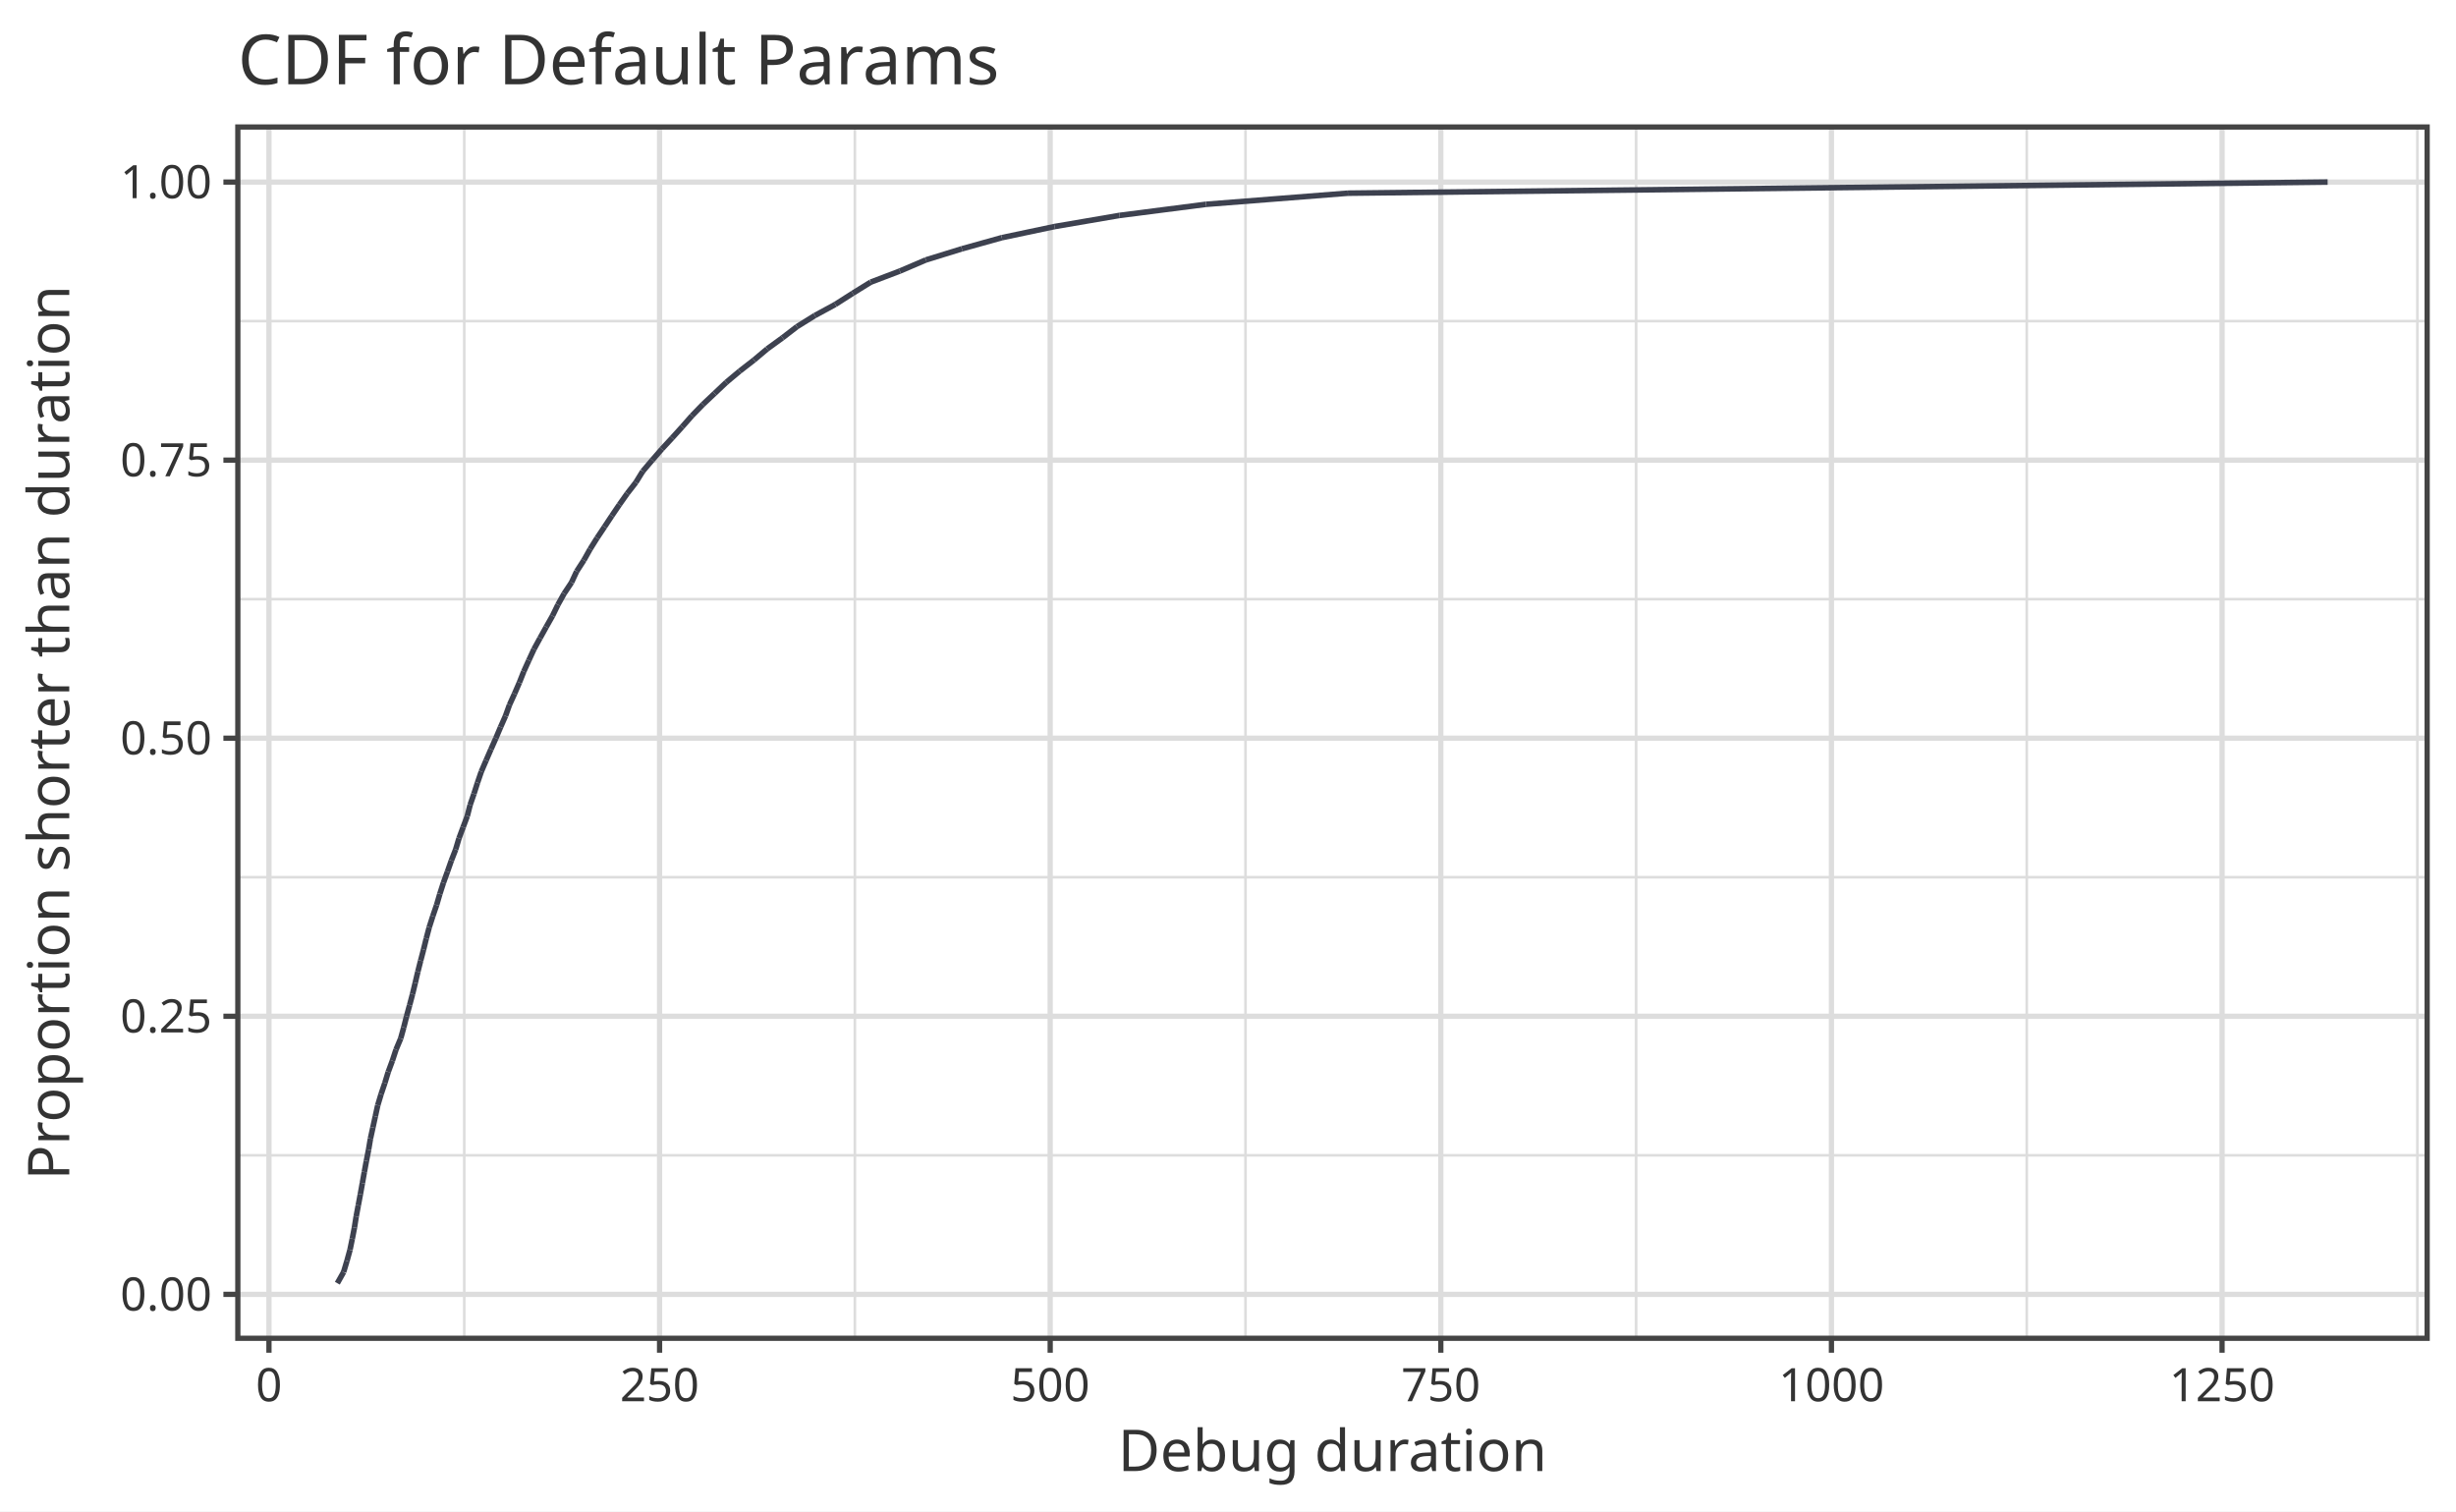
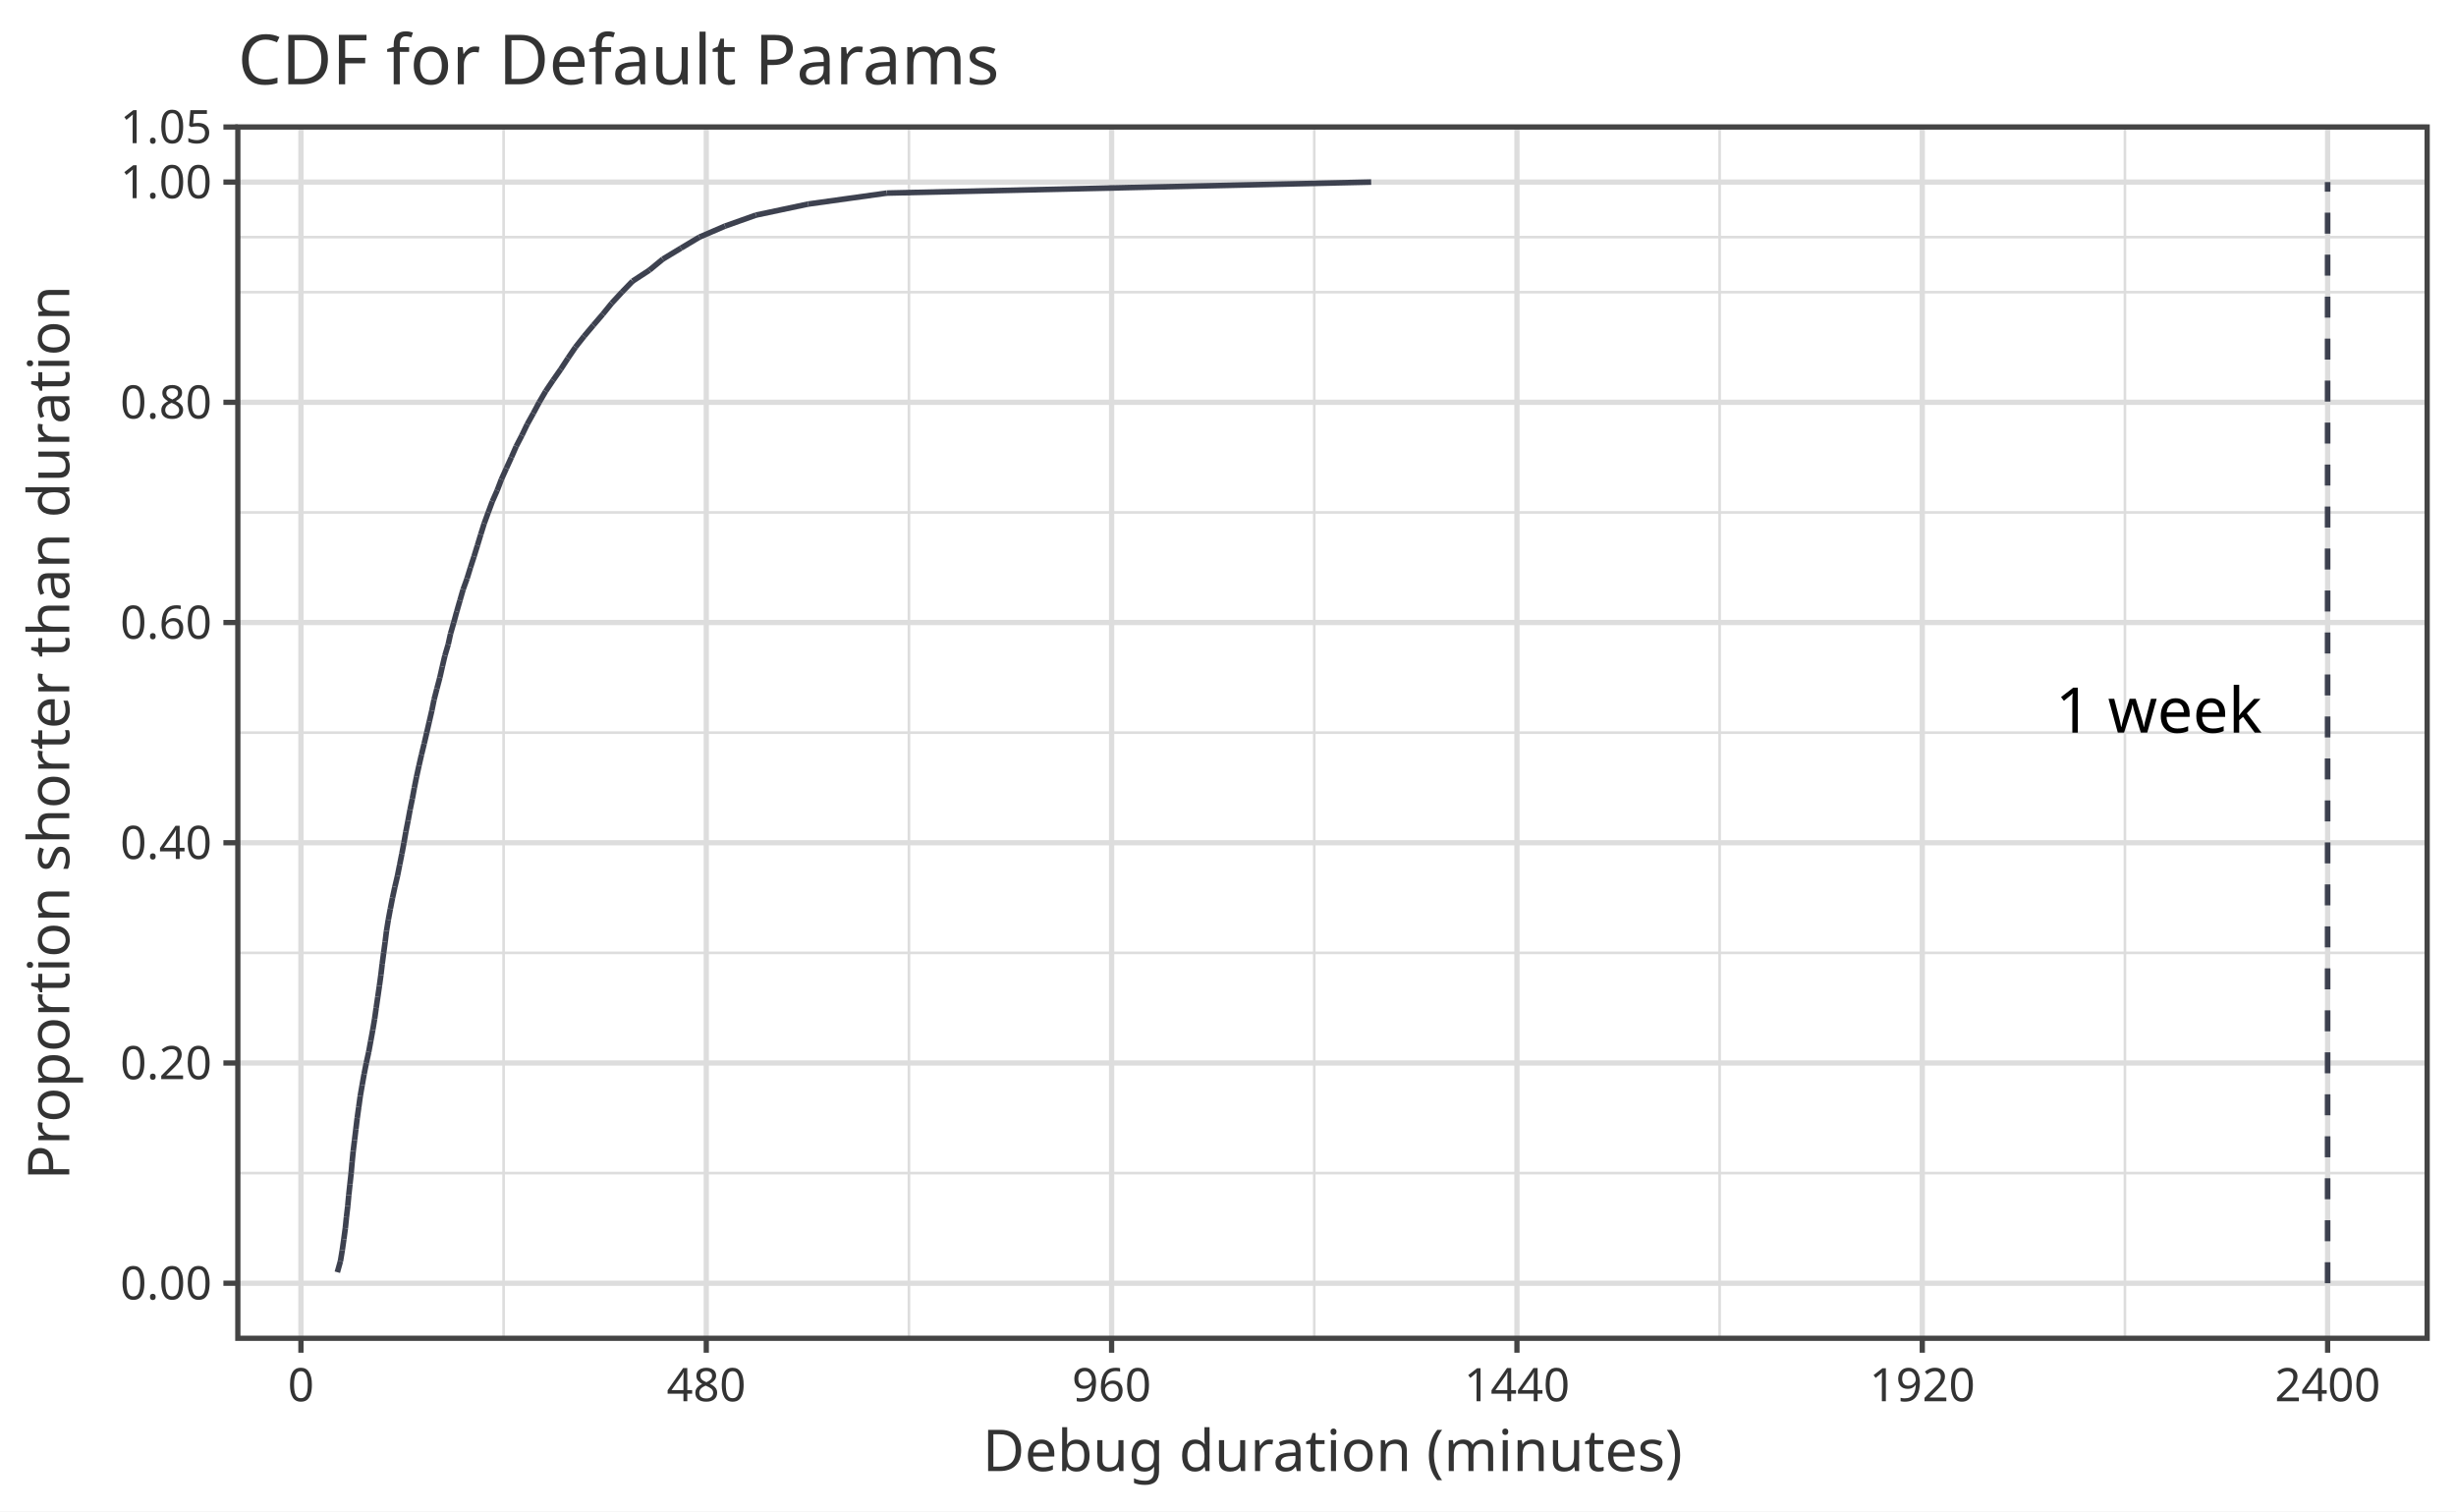
<svg xmlns="http://www.w3.org/2000/svg" width="624" height="384" viewBox="0 0 624 384">
  <rect x="0.0" y="0.0" width="624.0" height="384.0" fill="#ffffff" fill-opacity="1.0" stroke="none" />
-   <line x1="117.956" y1="32.267" x2="117.956" y2="340.0" stroke="#dddddd" stroke-width="0.667" />
-   <line x1="217.202" y1="32.267" x2="217.202" y2="340.0" stroke="#dddddd" stroke-width="0.667" />
-   <line x1="316.448" y1="32.267" x2="316.448" y2="340.0" stroke="#dddddd" stroke-width="0.667" />
-   <line x1="415.694" y1="32.267" x2="415.694" y2="340.0" stroke="#dddddd" stroke-width="0.667" />
-   <line x1="514.94" y1="32.267" x2="514.94" y2="340.0" stroke="#dddddd" stroke-width="0.667" />
-   <line x1="614.186" y1="32.267" x2="614.186" y2="340.0" stroke="#dddddd" stroke-width="0.667" />
-   <line x1="68.333" y1="32.267" x2="68.333" y2="340.0" stroke="#dddddd" stroke-width="1.333" />
-   <line x1="167.579" y1="32.267" x2="167.579" y2="340.0" stroke="#dddddd" stroke-width="1.333" />
-   <line x1="266.825" y1="32.267" x2="266.825" y2="340.0" stroke="#dddddd" stroke-width="1.333" />
-   <line x1="366.071" y1="32.267" x2="366.071" y2="340.0" stroke="#dddddd" stroke-width="1.333" />
-   <line x1="465.317" y1="32.267" x2="465.317" y2="340.0" stroke="#dddddd" stroke-width="1.333" />
-   <line x1="564.563" y1="32.267" x2="564.563" y2="340.0" stroke="#dddddd" stroke-width="1.333" />
-   <line x1="60.427" y1="293.515" x2="616.667" y2="293.515" stroke="#dddddd" stroke-width="0.667" />
-   <line x1="60.427" y1="222.869" x2="616.667" y2="222.869" stroke="#dddddd" stroke-width="0.667" />
-   <line x1="60.427" y1="152.223" x2="616.667" y2="152.223" stroke="#dddddd" stroke-width="0.667" />
-   <line x1="60.427" y1="81.577" x2="616.667" y2="81.577" stroke="#dddddd" stroke-width="0.667" />
-   <line x1="60.427" y1="328.838" x2="616.667" y2="328.838" stroke="#dddddd" stroke-width="1.333" />
-   <line x1="60.427" y1="258.192" x2="616.667" y2="258.192" stroke="#dddddd" stroke-width="1.333" />
-   <line x1="60.427" y1="187.546" x2="616.667" y2="187.546" stroke="#dddddd" stroke-width="1.333" />
-   <line x1="60.427" y1="116.9" x2="616.667" y2="116.9" stroke="#dddddd" stroke-width="1.333" />
+   <line x1="127.951" y1="32.267" x2="127.951" y2="340.0" stroke="#dddddd" stroke-width="0.667" />
+   <line x1="230.936" y1="32.267" x2="230.936" y2="340.0" stroke="#dddddd" stroke-width="0.667" />
+   <line x1="333.921" y1="32.267" x2="333.921" y2="340.0" stroke="#dddddd" stroke-width="0.667" />
+   <line x1="436.906" y1="32.267" x2="436.906" y2="340.0" stroke="#dddddd" stroke-width="0.667" />
+   <line x1="539.891" y1="32.267" x2="539.891" y2="340.0" stroke="#dddddd" stroke-width="0.667" />
+   <line x1="76.459" y1="32.267" x2="76.459" y2="340.0" stroke="#dddddd" stroke-width="1.333" />
+   <line x1="179.444" y1="32.267" x2="179.444" y2="340.0" stroke="#dddddd" stroke-width="1.333" />
+   <line x1="282.429" y1="32.267" x2="282.429" y2="340.0" stroke="#dddddd" stroke-width="1.333" />
+   <line x1="385.413" y1="32.267" x2="385.413" y2="340.0" stroke="#dddddd" stroke-width="1.333" />
+   <line x1="488.398" y1="32.267" x2="488.398" y2="340.0" stroke="#dddddd" stroke-width="1.333" />
+   <line x1="591.383" y1="32.267" x2="591.383" y2="340.0" stroke="#dddddd" stroke-width="1.333" />
+   <line x1="60.427" y1="298.036" x2="616.667" y2="298.036" stroke="#dddddd" stroke-width="0.667" />
+   <line x1="60.427" y1="242.085" x2="616.667" y2="242.085" stroke="#dddddd" stroke-width="0.667" />
+   <line x1="60.427" y1="186.133" x2="616.667" y2="186.133" stroke="#dddddd" stroke-width="0.667" />
+   <line x1="60.427" y1="130.182" x2="616.667" y2="130.182" stroke="#dddddd" stroke-width="0.667" />
+   <line x1="60.427" y1="74.23" x2="616.667" y2="74.23" stroke="#dddddd" stroke-width="0.667" />
+   <line x1="60.427" y1="60.242" x2="616.667" y2="60.242" stroke="#dddddd" stroke-width="0.667" />
+   <line x1="60.427" y1="326.012" x2="616.667" y2="326.012" stroke="#dddddd" stroke-width="1.333" />
+   <line x1="60.427" y1="270.061" x2="616.667" y2="270.061" stroke="#dddddd" stroke-width="1.333" />
+   <line x1="60.427" y1="214.109" x2="616.667" y2="214.109" stroke="#dddddd" stroke-width="1.333" />
+   <line x1="60.427" y1="158.158" x2="616.667" y2="158.158" stroke="#dddddd" stroke-width="1.333" />
+   <line x1="60.427" y1="102.206" x2="616.667" y2="102.206" stroke="#dddddd" stroke-width="1.333" />
  <line x1="60.427" y1="46.255" x2="616.667" y2="46.255" stroke="#dddddd" stroke-width="1.333" />
+   <line x1="60.427" y1="32.267" x2="616.667" y2="32.267" stroke="#dddddd" stroke-width="1.333" />
  <rect x="60.427" y="32.267" width="556.24" height="307.733" fill="#ffffff" fill-opacity="0.0" stroke="#444444" stroke-width="1.333" />
-   <line x1="68.333" y1="340.0" x2="68.333" y2="343.667" stroke="#444444" stroke-width="1.333" />
-   <text x="68.333" y="355.987" fill="#333333" font-size="11.733" font-family="sans-serif" text-anchor="middle">0</text>
-   <line x1="167.579" y1="340.0" x2="167.579" y2="343.667" stroke="#444444" stroke-width="1.333" />
-   <text x="167.579" y="355.987" fill="#333333" font-size="11.733" font-family="sans-serif" text-anchor="middle">250</text>
-   <line x1="266.825" y1="340.0" x2="266.825" y2="343.667" stroke="#444444" stroke-width="1.333" />
-   <text x="266.825" y="355.987" fill="#333333" font-size="11.733" font-family="sans-serif" text-anchor="middle">500</text>
-   <line x1="366.071" y1="340.0" x2="366.071" y2="343.667" stroke="#444444" stroke-width="1.333" />
-   <text x="366.071" y="355.987" fill="#333333" font-size="11.733" font-family="sans-serif" text-anchor="middle">750</text>
-   <line x1="465.317" y1="340.0" x2="465.317" y2="343.667" stroke="#444444" stroke-width="1.333" />
-   <text x="465.317" y="355.987" fill="#333333" font-size="11.733" font-family="sans-serif" text-anchor="middle">1000</text>
-   <line x1="564.563" y1="340.0" x2="564.563" y2="343.667" stroke="#444444" stroke-width="1.333" />
-   <text x="564.563" y="355.987" fill="#333333" font-size="11.733" font-family="sans-serif" text-anchor="middle">1250</text>
-   <line x1="60.427" y1="328.838" x2="56.76" y2="328.838" stroke="#444444" stroke-width="1.333" />
-   <text x="53.827" y="332.945" fill="#333333" font-size="11.733" font-family="sans-serif" text-anchor="end">0.00</text>
-   <line x1="60.427" y1="258.192" x2="56.76" y2="258.192" stroke="#444444" stroke-width="1.333" />
-   <text x="53.827" y="262.299" fill="#333333" font-size="11.733" font-family="sans-serif" text-anchor="end">0.25</text>
-   <line x1="60.427" y1="187.546" x2="56.76" y2="187.546" stroke="#444444" stroke-width="1.333" />
-   <text x="53.827" y="191.653" fill="#333333" font-size="11.733" font-family="sans-serif" text-anchor="end">0.50</text>
-   <line x1="60.427" y1="116.9" x2="56.76" y2="116.9" stroke="#444444" stroke-width="1.333" />
-   <text x="53.827" y="121.007" fill="#333333" font-size="11.733" font-family="sans-serif" text-anchor="end">0.75</text>
+   <line x1="76.459" y1="340.0" x2="76.459" y2="343.667" stroke="#444444" stroke-width="1.333" />
+   <text x="76.459" y="355.987" fill="#333333" font-size="11.733" font-family="sans-serif" text-anchor="middle">0</text>
+   <line x1="179.444" y1="340.0" x2="179.444" y2="343.667" stroke="#444444" stroke-width="1.333" />
+   <text x="179.444" y="355.987" fill="#333333" font-size="11.733" font-family="sans-serif" text-anchor="middle">480</text>
+   <line x1="282.429" y1="340.0" x2="282.429" y2="343.667" stroke="#444444" stroke-width="1.333" />
+   <text x="282.429" y="355.987" fill="#333333" font-size="11.733" font-family="sans-serif" text-anchor="middle">960</text>
+   <line x1="385.413" y1="340.0" x2="385.413" y2="343.667" stroke="#444444" stroke-width="1.333" />
+   <text x="385.413" y="355.987" fill="#333333" font-size="11.733" font-family="sans-serif" text-anchor="middle">1440</text>
+   <line x1="488.398" y1="340.0" x2="488.398" y2="343.667" stroke="#444444" stroke-width="1.333" />
+   <text x="488.398" y="355.987" fill="#333333" font-size="11.733" font-family="sans-serif" text-anchor="middle">1920</text>
+   <line x1="591.383" y1="340.0" x2="591.383" y2="343.667" stroke="#444444" stroke-width="1.333" />
+   <text x="591.383" y="355.987" fill="#333333" font-size="11.733" font-family="sans-serif" text-anchor="middle">2400</text>
+   <line x1="60.427" y1="326.012" x2="56.76" y2="326.012" stroke="#444444" stroke-width="1.333" />
+   <text x="53.827" y="330.119" fill="#333333" font-size="11.733" font-family="sans-serif" text-anchor="end">0.00</text>
+   <line x1="60.427" y1="270.061" x2="56.76" y2="270.061" stroke="#444444" stroke-width="1.333" />
+   <text x="53.827" y="274.167" fill="#333333" font-size="11.733" font-family="sans-serif" text-anchor="end">0.20</text>
+   <line x1="60.427" y1="214.109" x2="56.76" y2="214.109" stroke="#444444" stroke-width="1.333" />
+   <text x="53.827" y="218.216" fill="#333333" font-size="11.733" font-family="sans-serif" text-anchor="end">0.40</text>
+   <line x1="60.427" y1="158.158" x2="56.76" y2="158.158" stroke="#444444" stroke-width="1.333" />
+   <text x="53.827" y="162.264" fill="#333333" font-size="11.733" font-family="sans-serif" text-anchor="end">0.60</text>
+   <line x1="60.427" y1="102.206" x2="56.76" y2="102.206" stroke="#444444" stroke-width="1.333" />
+   <text x="53.827" y="106.313" fill="#333333" font-size="11.733" font-family="sans-serif" text-anchor="end">0.80</text>
  <line x1="60.427" y1="46.255" x2="56.76" y2="46.255" stroke="#444444" stroke-width="1.333" />
  <text x="53.827" y="50.361" fill="#333333" font-size="11.733" font-family="sans-serif" text-anchor="end">1.00</text>
+   <line x1="60.427" y1="32.267" x2="56.76" y2="32.267" stroke="#444444" stroke-width="1.333" />
+   <text x="53.827" y="36.373" fill="#333333" font-size="11.733" font-family="sans-serif" text-anchor="end">1.05</text>
  <text x="60.427" y="21.413" fill="#333333" font-size="17.6" font-family="sans-serif" text-anchor="start">CDF for  Default Params</text>
-   <text x="338.547" y="373.733" fill="#333333" font-size="14.667" font-family="sans-serif" text-anchor="middle">Debug duration</text>
+   <text x="338.547" y="373.733" fill="#333333" font-size="14.667" font-family="sans-serif" text-anchor="middle">Debug duration (minutes)</text>
  <text x="17.6" y="186.133" fill="#333333" font-size="14.667" font-family="sans-serif" text-anchor="middle" transform="rotate(-90.0 17.6 186.1333)">Proportion shorter than duration</text>
-   <line x1="85.71" y1="326.012" x2="87.298" y2="323.186" stroke="#3d414f" stroke-width="1.421" />
-   <line x1="87.298" y1="323.186" x2="88.146" y2="320.36" stroke="#3d414f" stroke-width="1.421" />
-   <line x1="88.146" y1="320.36" x2="88.924" y2="317.535" stroke="#3d414f" stroke-width="1.421" />
-   <line x1="88.924" y1="317.535" x2="89.504" y2="314.709" stroke="#3d414f" stroke-width="1.421" />
-   <line x1="89.504" y1="314.709" x2="90.052" y2="311.883" stroke="#3d414f" stroke-width="1.421" />
-   <line x1="90.052" y1="311.883" x2="90.498" y2="309.057" stroke="#3d414f" stroke-width="1.421" />
-   <line x1="90.498" y1="309.057" x2="91.029" y2="306.231" stroke="#3d414f" stroke-width="1.421" />
-   <line x1="91.029" y1="306.231" x2="91.559" y2="303.405" stroke="#3d414f" stroke-width="1.421" />
-   <line x1="91.559" y1="303.405" x2="92.067" y2="300.58" stroke="#3d414f" stroke-width="1.421" />
-   <line x1="92.067" y1="300.58" x2="92.57" y2="297.754" stroke="#3d414f" stroke-width="1.421" />
-   <line x1="92.57" y1="297.754" x2="93.091" y2="294.928" stroke="#3d414f" stroke-width="1.421" />
-   <line x1="93.091" y1="294.928" x2="93.644" y2="292.102" stroke="#3d414f" stroke-width="1.421" />
-   <line x1="93.644" y1="292.102" x2="94.12" y2="289.276" stroke="#3d414f" stroke-width="1.421" />
-   <line x1="94.12" y1="289.276" x2="94.74" y2="286.45" stroke="#3d414f" stroke-width="1.421" />
-   <line x1="94.74" y1="286.45" x2="95.354" y2="283.625" stroke="#3d414f" stroke-width="1.421" />
-   <line x1="95.354" y1="283.625" x2="95.973" y2="280.799" stroke="#3d414f" stroke-width="1.421" />
-   <line x1="95.973" y1="280.799" x2="96.823" y2="277.973" stroke="#3d414f" stroke-width="1.421" />
-   <line x1="96.823" y1="277.973" x2="97.778" y2="275.147" stroke="#3d414f" stroke-width="1.421" />
-   <line x1="97.778" y1="275.147" x2="98.641" y2="272.321" stroke="#3d414f" stroke-width="1.421" />
-   <line x1="98.641" y1="272.321" x2="99.689" y2="269.495" stroke="#3d414f" stroke-width="1.421" />
-   <line x1="99.689" y1="269.495" x2="100.611" y2="266.67" stroke="#3d414f" stroke-width="1.421" />
-   <line x1="100.611" y1="266.67" x2="101.801" y2="263.844" stroke="#3d414f" stroke-width="1.421" />
-   <line x1="101.801" y1="263.844" x2="102.583" y2="261.018" stroke="#3d414f" stroke-width="1.421" />
-   <line x1="102.583" y1="261.018" x2="103.296" y2="258.192" stroke="#3d414f" stroke-width="1.421" />
-   <line x1="103.296" y1="258.192" x2="104.071" y2="255.366" stroke="#3d414f" stroke-width="1.421" />
-   <line x1="104.071" y1="255.366" x2="104.818" y2="252.54" stroke="#3d414f" stroke-width="1.421" />
-   <line x1="104.818" y1="252.54" x2="105.496" y2="249.715" stroke="#3d414f" stroke-width="1.421" />
-   <line x1="105.496" y1="249.715" x2="106.158" y2="246.889" stroke="#3d414f" stroke-width="1.421" />
-   <line x1="106.158" y1="246.889" x2="106.874" y2="244.063" stroke="#3d414f" stroke-width="1.421" />
-   <line x1="106.874" y1="244.063" x2="107.616" y2="241.237" stroke="#3d414f" stroke-width="1.421" />
-   <line x1="107.616" y1="241.237" x2="108.307" y2="238.411" stroke="#3d414f" stroke-width="1.421" />
-   <line x1="108.307" y1="238.411" x2="109.054" y2="235.585" stroke="#3d414f" stroke-width="1.421" />
-   <line x1="109.054" y1="235.585" x2="109.96" y2="232.76" stroke="#3d414f" stroke-width="1.421" />
-   <line x1="109.96" y1="232.76" x2="110.926" y2="229.934" stroke="#3d414f" stroke-width="1.421" />
-   <line x1="110.926" y1="229.934" x2="111.75" y2="227.108" stroke="#3d414f" stroke-width="1.421" />
-   <line x1="111.75" y1="227.108" x2="112.659" y2="224.282" stroke="#3d414f" stroke-width="1.421" />
-   <line x1="112.659" y1="224.282" x2="113.68" y2="221.456" stroke="#3d414f" stroke-width="1.421" />
-   <line x1="113.68" y1="221.456" x2="114.674" y2="218.63" stroke="#3d414f" stroke-width="1.421" />
-   <line x1="114.674" y1="218.63" x2="115.774" y2="215.805" stroke="#3d414f" stroke-width="1.421" />
-   <line x1="115.774" y1="215.805" x2="116.616" y2="212.979" stroke="#3d414f" stroke-width="1.421" />
-   <line x1="116.616" y1="212.979" x2="117.666" y2="210.153" stroke="#3d414f" stroke-width="1.421" />
-   <line x1="117.666" y1="210.153" x2="118.727" y2="207.327" stroke="#3d414f" stroke-width="1.421" />
-   <line x1="118.727" y1="207.327" x2="119.438" y2="204.501" stroke="#3d414f" stroke-width="1.421" />
-   <line x1="119.438" y1="204.501" x2="120.416" y2="201.675" stroke="#3d414f" stroke-width="1.421" />
-   <line x1="120.416" y1="201.675" x2="121.32" y2="198.85" stroke="#3d414f" stroke-width="1.421" />
-   <line x1="121.32" y1="198.85" x2="122.286" y2="196.024" stroke="#3d414f" stroke-width="1.421" />
-   <line x1="122.286" y1="196.024" x2="123.5" y2="193.198" stroke="#3d414f" stroke-width="1.421" />
-   <line x1="123.5" y1="193.198" x2="124.73" y2="190.372" stroke="#3d414f" stroke-width="1.421" />
-   <line x1="124.73" y1="190.372" x2="125.986" y2="187.546" stroke="#3d414f" stroke-width="1.421" />
-   <line x1="125.986" y1="187.546" x2="127.179" y2="184.72" stroke="#3d414f" stroke-width="1.421" />
-   <line x1="127.179" y1="184.72" x2="128.429" y2="181.895" stroke="#3d414f" stroke-width="1.421" />
-   <line x1="128.429" y1="181.895" x2="129.445" y2="179.069" stroke="#3d414f" stroke-width="1.421" />
-   <line x1="129.445" y1="179.069" x2="130.732" y2="176.243" stroke="#3d414f" stroke-width="1.421" />
-   <line x1="130.732" y1="176.243" x2="131.957" y2="173.417" stroke="#3d414f" stroke-width="1.421" />
-   <line x1="131.957" y1="173.417" x2="133.077" y2="170.591" stroke="#3d414f" stroke-width="1.421" />
-   <line x1="133.077" y1="170.591" x2="134.356" y2="167.765" stroke="#3d414f" stroke-width="1.421" />
-   <line x1="134.356" y1="167.765" x2="135.659" y2="164.94" stroke="#3d414f" stroke-width="1.421" />
-   <line x1="135.659" y1="164.94" x2="137.204" y2="162.114" stroke="#3d414f" stroke-width="1.421" />
-   <line x1="137.204" y1="162.114" x2="138.774" y2="159.288" stroke="#3d414f" stroke-width="1.421" />
-   <line x1="138.774" y1="159.288" x2="140.372" y2="156.462" stroke="#3d414f" stroke-width="1.421" />
-   <line x1="140.372" y1="156.462" x2="141.746" y2="153.636" stroke="#3d414f" stroke-width="1.421" />
-   <line x1="141.746" y1="153.636" x2="143.324" y2="150.81" stroke="#3d414f" stroke-width="1.421" />
-   <line x1="143.324" y1="150.81" x2="145.205" y2="147.985" stroke="#3d414f" stroke-width="1.421" />
-   <line x1="145.205" y1="147.985" x2="146.515" y2="145.159" stroke="#3d414f" stroke-width="1.421" />
-   <line x1="146.515" y1="145.159" x2="148.345" y2="142.333" stroke="#3d414f" stroke-width="1.421" />
-   <line x1="148.345" y1="142.333" x2="149.929" y2="139.507" stroke="#3d414f" stroke-width="1.421" />
-   <line x1="149.929" y1="139.507" x2="151.695" y2="136.681" stroke="#3d414f" stroke-width="1.421" />
-   <line x1="151.695" y1="136.681" x2="153.585" y2="133.855" stroke="#3d414f" stroke-width="1.421" />
-   <line x1="153.585" y1="133.855" x2="155.451" y2="131.03" stroke="#3d414f" stroke-width="1.421" />
-   <line x1="155.451" y1="131.03" x2="157.369" y2="128.204" stroke="#3d414f" stroke-width="1.421" />
-   <line x1="157.369" y1="128.204" x2="159.362" y2="125.378" stroke="#3d414f" stroke-width="1.421" />
-   <line x1="159.362" y1="125.378" x2="161.559" y2="122.552" stroke="#3d414f" stroke-width="1.421" />
-   <line x1="161.559" y1="122.552" x2="163.303" y2="119.726" stroke="#3d414f" stroke-width="1.421" />
-   <line x1="163.303" y1="119.726" x2="165.707" y2="116.9" stroke="#3d414f" stroke-width="1.421" />
-   <line x1="165.707" y1="116.9" x2="168.16" y2="114.075" stroke="#3d414f" stroke-width="1.421" />
-   <line x1="168.16" y1="114.075" x2="170.777" y2="111.249" stroke="#3d414f" stroke-width="1.421" />
-   <line x1="170.777" y1="111.249" x2="173.335" y2="108.423" stroke="#3d414f" stroke-width="1.421" />
-   <line x1="173.335" y1="108.423" x2="175.822" y2="105.597" stroke="#3d414f" stroke-width="1.421" />
-   <line x1="175.822" y1="105.597" x2="178.563" y2="102.771" stroke="#3d414f" stroke-width="1.421" />
-   <line x1="178.563" y1="102.771" x2="181.56" y2="99.945" stroke="#3d414f" stroke-width="1.421" />
-   <line x1="181.56" y1="99.945" x2="184.546" y2="97.12" stroke="#3d414f" stroke-width="1.421" />
-   <line x1="184.546" y1="97.12" x2="187.925" y2="94.294" stroke="#3d414f" stroke-width="1.421" />
-   <line x1="187.925" y1="94.294" x2="191.566" y2="91.468" stroke="#3d414f" stroke-width="1.421" />
-   <line x1="191.566" y1="91.468" x2="194.924" y2="88.642" stroke="#3d414f" stroke-width="1.421" />
-   <line x1="194.924" y1="88.642" x2="198.819" y2="85.816" stroke="#3d414f" stroke-width="1.421" />
-   <line x1="198.819" y1="85.816" x2="202.484" y2="82.99" stroke="#3d414f" stroke-width="1.421" />
-   <line x1="202.484" y1="82.99" x2="207.025" y2="80.165" stroke="#3d414f" stroke-width="1.421" />
-   <line x1="207.025" y1="80.165" x2="212.229" y2="77.339" stroke="#3d414f" stroke-width="1.421" />
-   <line x1="212.229" y1="77.339" x2="216.652" y2="74.513" stroke="#3d414f" stroke-width="1.421" />
-   <line x1="216.652" y1="74.513" x2="221.218" y2="71.687" stroke="#3d414f" stroke-width="1.421" />
-   <line x1="221.218" y1="71.687" x2="228.639" y2="68.861" stroke="#3d414f" stroke-width="1.421" />
-   <line x1="228.639" y1="68.861" x2="235.245" y2="66.035" stroke="#3d414f" stroke-width="1.421" />
-   <line x1="235.245" y1="66.035" x2="244.393" y2="63.21" stroke="#3d414f" stroke-width="1.421" />
-   <line x1="244.393" y1="63.21" x2="254.531" y2="60.384" stroke="#3d414f" stroke-width="1.421" />
-   <line x1="254.531" y1="60.384" x2="267.924" y2="57.558" stroke="#3d414f" stroke-width="1.421" />
-   <line x1="267.924" y1="57.558" x2="284.416" y2="54.732" stroke="#3d414f" stroke-width="1.421" />
-   <line x1="284.416" y1="54.732" x2="306.403" y2="51.906" stroke="#3d414f" stroke-width="1.421" />
-   <line x1="306.403" y1="51.906" x2="342.463" y2="49.08" stroke="#3d414f" stroke-width="1.421" />
-   <line x1="342.463" y1="49.08" x2="591.383" y2="46.255" stroke="#3d414f" stroke-width="1.421" />
+   <line x1="591.383" y1="326.012" x2="591.383" y2="46.255" stroke="#3d414f" stroke-width="1.421" stroke-dasharray="5.333,5.333" />
+   <line x1="85.71" y1="323.215" x2="86.497" y2="320.417" stroke="#3d414f" stroke-width="1.421" />
+   <line x1="86.497" y1="320.417" x2="86.96" y2="317.619" stroke="#3d414f" stroke-width="1.421" />
+   <line x1="86.96" y1="317.619" x2="87.361" y2="314.822" stroke="#3d414f" stroke-width="1.421" />
+   <line x1="87.361" y1="314.822" x2="87.738" y2="312.024" stroke="#3d414f" stroke-width="1.421" />
+   <line x1="87.738" y1="312.024" x2="88.023" y2="309.227" stroke="#3d414f" stroke-width="1.421" />
+   <line x1="88.023" y1="309.227" x2="88.353" y2="306.429" stroke="#3d414f" stroke-width="1.421" />
+   <line x1="88.353" y1="306.429" x2="88.611" y2="303.632" stroke="#3d414f" stroke-width="1.421" />
+   <line x1="88.611" y1="303.632" x2="88.912" y2="300.834" stroke="#3d414f" stroke-width="1.421" />
+   <line x1="88.912" y1="300.834" x2="89.218" y2="298.036" stroke="#3d414f" stroke-width="1.421" />
+   <line x1="89.218" y1="298.036" x2="89.46" y2="295.239" stroke="#3d414f" stroke-width="1.421" />
+   <line x1="89.46" y1="295.239" x2="89.737" y2="292.441" stroke="#3d414f" stroke-width="1.421" />
+   <line x1="89.737" y1="292.441" x2="90.083" y2="289.644" stroke="#3d414f" stroke-width="1.421" />
+   <line x1="90.083" y1="289.644" x2="90.421" y2="286.846" stroke="#3d414f" stroke-width="1.421" />
+   <line x1="90.421" y1="286.846" x2="90.757" y2="284.048" stroke="#3d414f" stroke-width="1.421" />
+   <line x1="90.757" y1="284.048" x2="91.149" y2="281.251" stroke="#3d414f" stroke-width="1.421" />
+   <line x1="91.149" y1="281.251" x2="91.534" y2="278.453" stroke="#3d414f" stroke-width="1.421" />
+   <line x1="91.534" y1="278.453" x2="92.015" y2="275.656" stroke="#3d414f" stroke-width="1.421" />
+   <line x1="92.015" y1="275.656" x2="92.513" y2="272.858" stroke="#3d414f" stroke-width="1.421" />
+   <line x1="92.513" y1="272.858" x2="93.064" y2="270.061" stroke="#3d414f" stroke-width="1.421" />
+   <line x1="93.064" y1="270.061" x2="93.681" y2="267.263" stroke="#3d414f" stroke-width="1.421" />
+   <line x1="93.681" y1="267.263" x2="94.194" y2="264.465" stroke="#3d414f" stroke-width="1.421" />
+   <line x1="94.194" y1="264.465" x2="94.707" y2="261.668" stroke="#3d414f" stroke-width="1.421" />
+   <line x1="94.707" y1="261.668" x2="95.179" y2="258.87" stroke="#3d414f" stroke-width="1.421" />
+   <line x1="95.179" y1="258.87" x2="95.576" y2="256.073" stroke="#3d414f" stroke-width="1.421" />
+   <line x1="95.576" y1="256.073" x2="95.988" y2="253.275" stroke="#3d414f" stroke-width="1.421" />
+   <line x1="95.988" y1="253.275" x2="96.392" y2="250.478" stroke="#3d414f" stroke-width="1.421" />
+   <line x1="96.392" y1="250.478" x2="96.776" y2="247.68" stroke="#3d414f" stroke-width="1.421" />
+   <line x1="96.776" y1="247.68" x2="97.107" y2="244.882" stroke="#3d414f" stroke-width="1.421" />
+   <line x1="97.107" y1="244.882" x2="97.48" y2="242.085" stroke="#3d414f" stroke-width="1.421" />
+   <line x1="97.48" y1="242.085" x2="97.853" y2="239.287" stroke="#3d414f" stroke-width="1.421" />
+   <line x1="97.853" y1="239.287" x2="98.2" y2="236.49" stroke="#3d414f" stroke-width="1.421" />
+   <line x1="98.2" y1="236.49" x2="98.654" y2="233.692" stroke="#3d414f" stroke-width="1.421" />
+   <line x1="98.654" y1="233.692" x2="99.175" y2="230.895" stroke="#3d414f" stroke-width="1.421" />
+   <line x1="99.175" y1="230.895" x2="99.725" y2="228.097" stroke="#3d414f" stroke-width="1.421" />
+   <line x1="99.725" y1="228.097" x2="100.332" y2="225.299" stroke="#3d414f" stroke-width="1.421" />
+   <line x1="100.332" y1="225.299" x2="100.992" y2="222.502" stroke="#3d414f" stroke-width="1.421" />
+   <line x1="100.992" y1="222.502" x2="101.547" y2="219.704" stroke="#3d414f" stroke-width="1.421" />
+   <line x1="101.547" y1="219.704" x2="102.103" y2="216.907" stroke="#3d414f" stroke-width="1.421" />
+   <line x1="102.103" y1="216.907" x2="102.629" y2="214.109" stroke="#3d414f" stroke-width="1.421" />
+   <line x1="102.629" y1="214.109" x2="103.119" y2="211.312" stroke="#3d414f" stroke-width="1.421" />
+   <line x1="103.119" y1="211.312" x2="103.667" y2="208.514" stroke="#3d414f" stroke-width="1.421" />
+   <line x1="103.667" y1="208.514" x2="104.183" y2="205.716" stroke="#3d414f" stroke-width="1.421" />
+   <line x1="104.183" y1="205.716" x2="104.76" y2="202.919" stroke="#3d414f" stroke-width="1.421" />
+   <line x1="104.76" y1="202.919" x2="105.28" y2="200.121" stroke="#3d414f" stroke-width="1.421" />
+   <line x1="105.28" y1="200.121" x2="105.836" y2="197.324" stroke="#3d414f" stroke-width="1.421" />
+   <line x1="105.836" y1="197.324" x2="106.45" y2="194.526" stroke="#3d414f" stroke-width="1.421" />
+   <line x1="106.45" y1="194.526" x2="107.088" y2="191.728" stroke="#3d414f" stroke-width="1.421" />
+   <line x1="107.088" y1="191.728" x2="107.772" y2="188.931" stroke="#3d414f" stroke-width="1.421" />
+   <line x1="107.772" y1="188.931" x2="108.424" y2="186.133" stroke="#3d414f" stroke-width="1.421" />
+   <line x1="108.424" y1="186.133" x2="109.07" y2="183.336" stroke="#3d414f" stroke-width="1.421" />
+   <line x1="109.07" y1="183.336" x2="109.717" y2="180.538" stroke="#3d414f" stroke-width="1.421" />
+   <line x1="109.717" y1="180.538" x2="110.284" y2="177.741" stroke="#3d414f" stroke-width="1.421" />
+   <line x1="110.284" y1="177.741" x2="111.01" y2="174.943" stroke="#3d414f" stroke-width="1.421" />
+   <line x1="111.01" y1="174.943" x2="111.749" y2="172.145" stroke="#3d414f" stroke-width="1.421" />
+   <line x1="111.749" y1="172.145" x2="112.382" y2="169.348" stroke="#3d414f" stroke-width="1.421" />
+   <line x1="112.382" y1="169.348" x2="113.04" y2="166.55" stroke="#3d414f" stroke-width="1.421" />
+   <line x1="113.04" y1="166.55" x2="113.867" y2="163.753" stroke="#3d414f" stroke-width="1.421" />
+   <line x1="113.867" y1="163.753" x2="114.482" y2="160.955" stroke="#3d414f" stroke-width="1.421" />
+   <line x1="114.482" y1="160.955" x2="115.288" y2="158.158" stroke="#3d414f" stroke-width="1.421" />
+   <line x1="115.288" y1="158.158" x2="116.05" y2="155.36" stroke="#3d414f" stroke-width="1.421" />
+   <line x1="116.05" y1="155.36" x2="116.853" y2="152.562" stroke="#3d414f" stroke-width="1.421" />
+   <line x1="116.853" y1="152.562" x2="117.66" y2="149.765" stroke="#3d414f" stroke-width="1.421" />
+   <line x1="117.66" y1="149.765" x2="118.67" y2="146.967" stroke="#3d414f" stroke-width="1.421" />
+   <line x1="118.67" y1="146.967" x2="119.53" y2="144.17" stroke="#3d414f" stroke-width="1.421" />
+   <line x1="119.53" y1="144.17" x2="120.438" y2="141.372" stroke="#3d414f" stroke-width="1.421" />
+   <line x1="120.438" y1="141.372" x2="121.301" y2="138.575" stroke="#3d414f" stroke-width="1.421" />
+   <line x1="121.301" y1="138.575" x2="122.148" y2="135.777" stroke="#3d414f" stroke-width="1.421" />
+   <line x1="122.148" y1="135.777" x2="123.023" y2="132.979" stroke="#3d414f" stroke-width="1.421" />
+   <line x1="123.023" y1="132.979" x2="124.046" y2="130.182" stroke="#3d414f" stroke-width="1.421" />
+   <line x1="124.046" y1="130.182" x2="125.085" y2="127.384" stroke="#3d414f" stroke-width="1.421" />
+   <line x1="125.085" y1="127.384" x2="126.321" y2="124.587" stroke="#3d414f" stroke-width="1.421" />
+   <line x1="126.321" y1="124.587" x2="127.388" y2="121.789" stroke="#3d414f" stroke-width="1.421" />
+   <line x1="127.388" y1="121.789" x2="128.652" y2="118.992" stroke="#3d414f" stroke-width="1.421" />
+   <line x1="128.652" y1="118.992" x2="129.927" y2="116.194" stroke="#3d414f" stroke-width="1.421" />
+   <line x1="129.927" y1="116.194" x2="131.154" y2="113.396" stroke="#3d414f" stroke-width="1.421" />
+   <line x1="131.154" y1="113.396" x2="132.602" y2="110.599" stroke="#3d414f" stroke-width="1.421" />
+   <line x1="132.602" y1="110.599" x2="133.941" y2="107.801" stroke="#3d414f" stroke-width="1.421" />
+   <line x1="133.941" y1="107.801" x2="135.496" y2="105.004" stroke="#3d414f" stroke-width="1.421" />
+   <line x1="135.496" y1="105.004" x2="136.992" y2="102.206" stroke="#3d414f" stroke-width="1.421" />
+   <line x1="136.992" y1="102.206" x2="138.631" y2="99.408" stroke="#3d414f" stroke-width="1.421" />
+   <line x1="138.631" y1="99.408" x2="140.509" y2="96.611" stroke="#3d414f" stroke-width="1.421" />
+   <line x1="140.509" y1="96.611" x2="142.469" y2="93.813" stroke="#3d414f" stroke-width="1.421" />
+   <line x1="142.469" y1="93.813" x2="144.293" y2="91.016" stroke="#3d414f" stroke-width="1.421" />
+   <line x1="144.293" y1="91.016" x2="146.195" y2="88.218" stroke="#3d414f" stroke-width="1.421" />
+   <line x1="146.195" y1="88.218" x2="148.401" y2="85.421" stroke="#3d414f" stroke-width="1.421" />
+   <line x1="148.401" y1="85.421" x2="150.75" y2="82.623" stroke="#3d414f" stroke-width="1.421" />
+   <line x1="150.75" y1="82.623" x2="153.152" y2="79.825" stroke="#3d414f" stroke-width="1.421" />
+   <line x1="153.152" y1="79.825" x2="155.416" y2="77.028" stroke="#3d414f" stroke-width="1.421" />
+   <line x1="155.416" y1="77.028" x2="158.003" y2="74.23" stroke="#3d414f" stroke-width="1.421" />
+   <line x1="158.003" y1="74.23" x2="160.713" y2="71.433" stroke="#3d414f" stroke-width="1.421" />
+   <line x1="160.713" y1="71.433" x2="164.994" y2="68.635" stroke="#3d414f" stroke-width="1.421" />
+   <line x1="164.994" y1="68.635" x2="168.386" y2="65.838" stroke="#3d414f" stroke-width="1.421" />
+   <line x1="168.386" y1="65.838" x2="173.022" y2="63.04" stroke="#3d414f" stroke-width="1.421" />
+   <line x1="173.022" y1="63.04" x2="177.698" y2="60.242" stroke="#3d414f" stroke-width="1.421" />
+   <line x1="177.698" y1="60.242" x2="184.199" y2="57.445" stroke="#3d414f" stroke-width="1.421" />
+   <line x1="184.199" y1="57.445" x2="192.065" y2="54.647" stroke="#3d414f" stroke-width="1.421" />
+   <line x1="192.065" y1="54.647" x2="205.292" y2="51.85" stroke="#3d414f" stroke-width="1.421" />
+   <line x1="205.292" y1="51.85" x2="225.326" y2="49.052" stroke="#3d414f" stroke-width="1.421" />
+   <line x1="225.326" y1="49.052" x2="348.373" y2="46.255" stroke="#3d414f" stroke-width="1.421" />
+   <text x="548.473" y="186.133" fill="" font-size="16.0" font-family="sans-serif" text-anchor="middle">1 week</text>
</svg>
